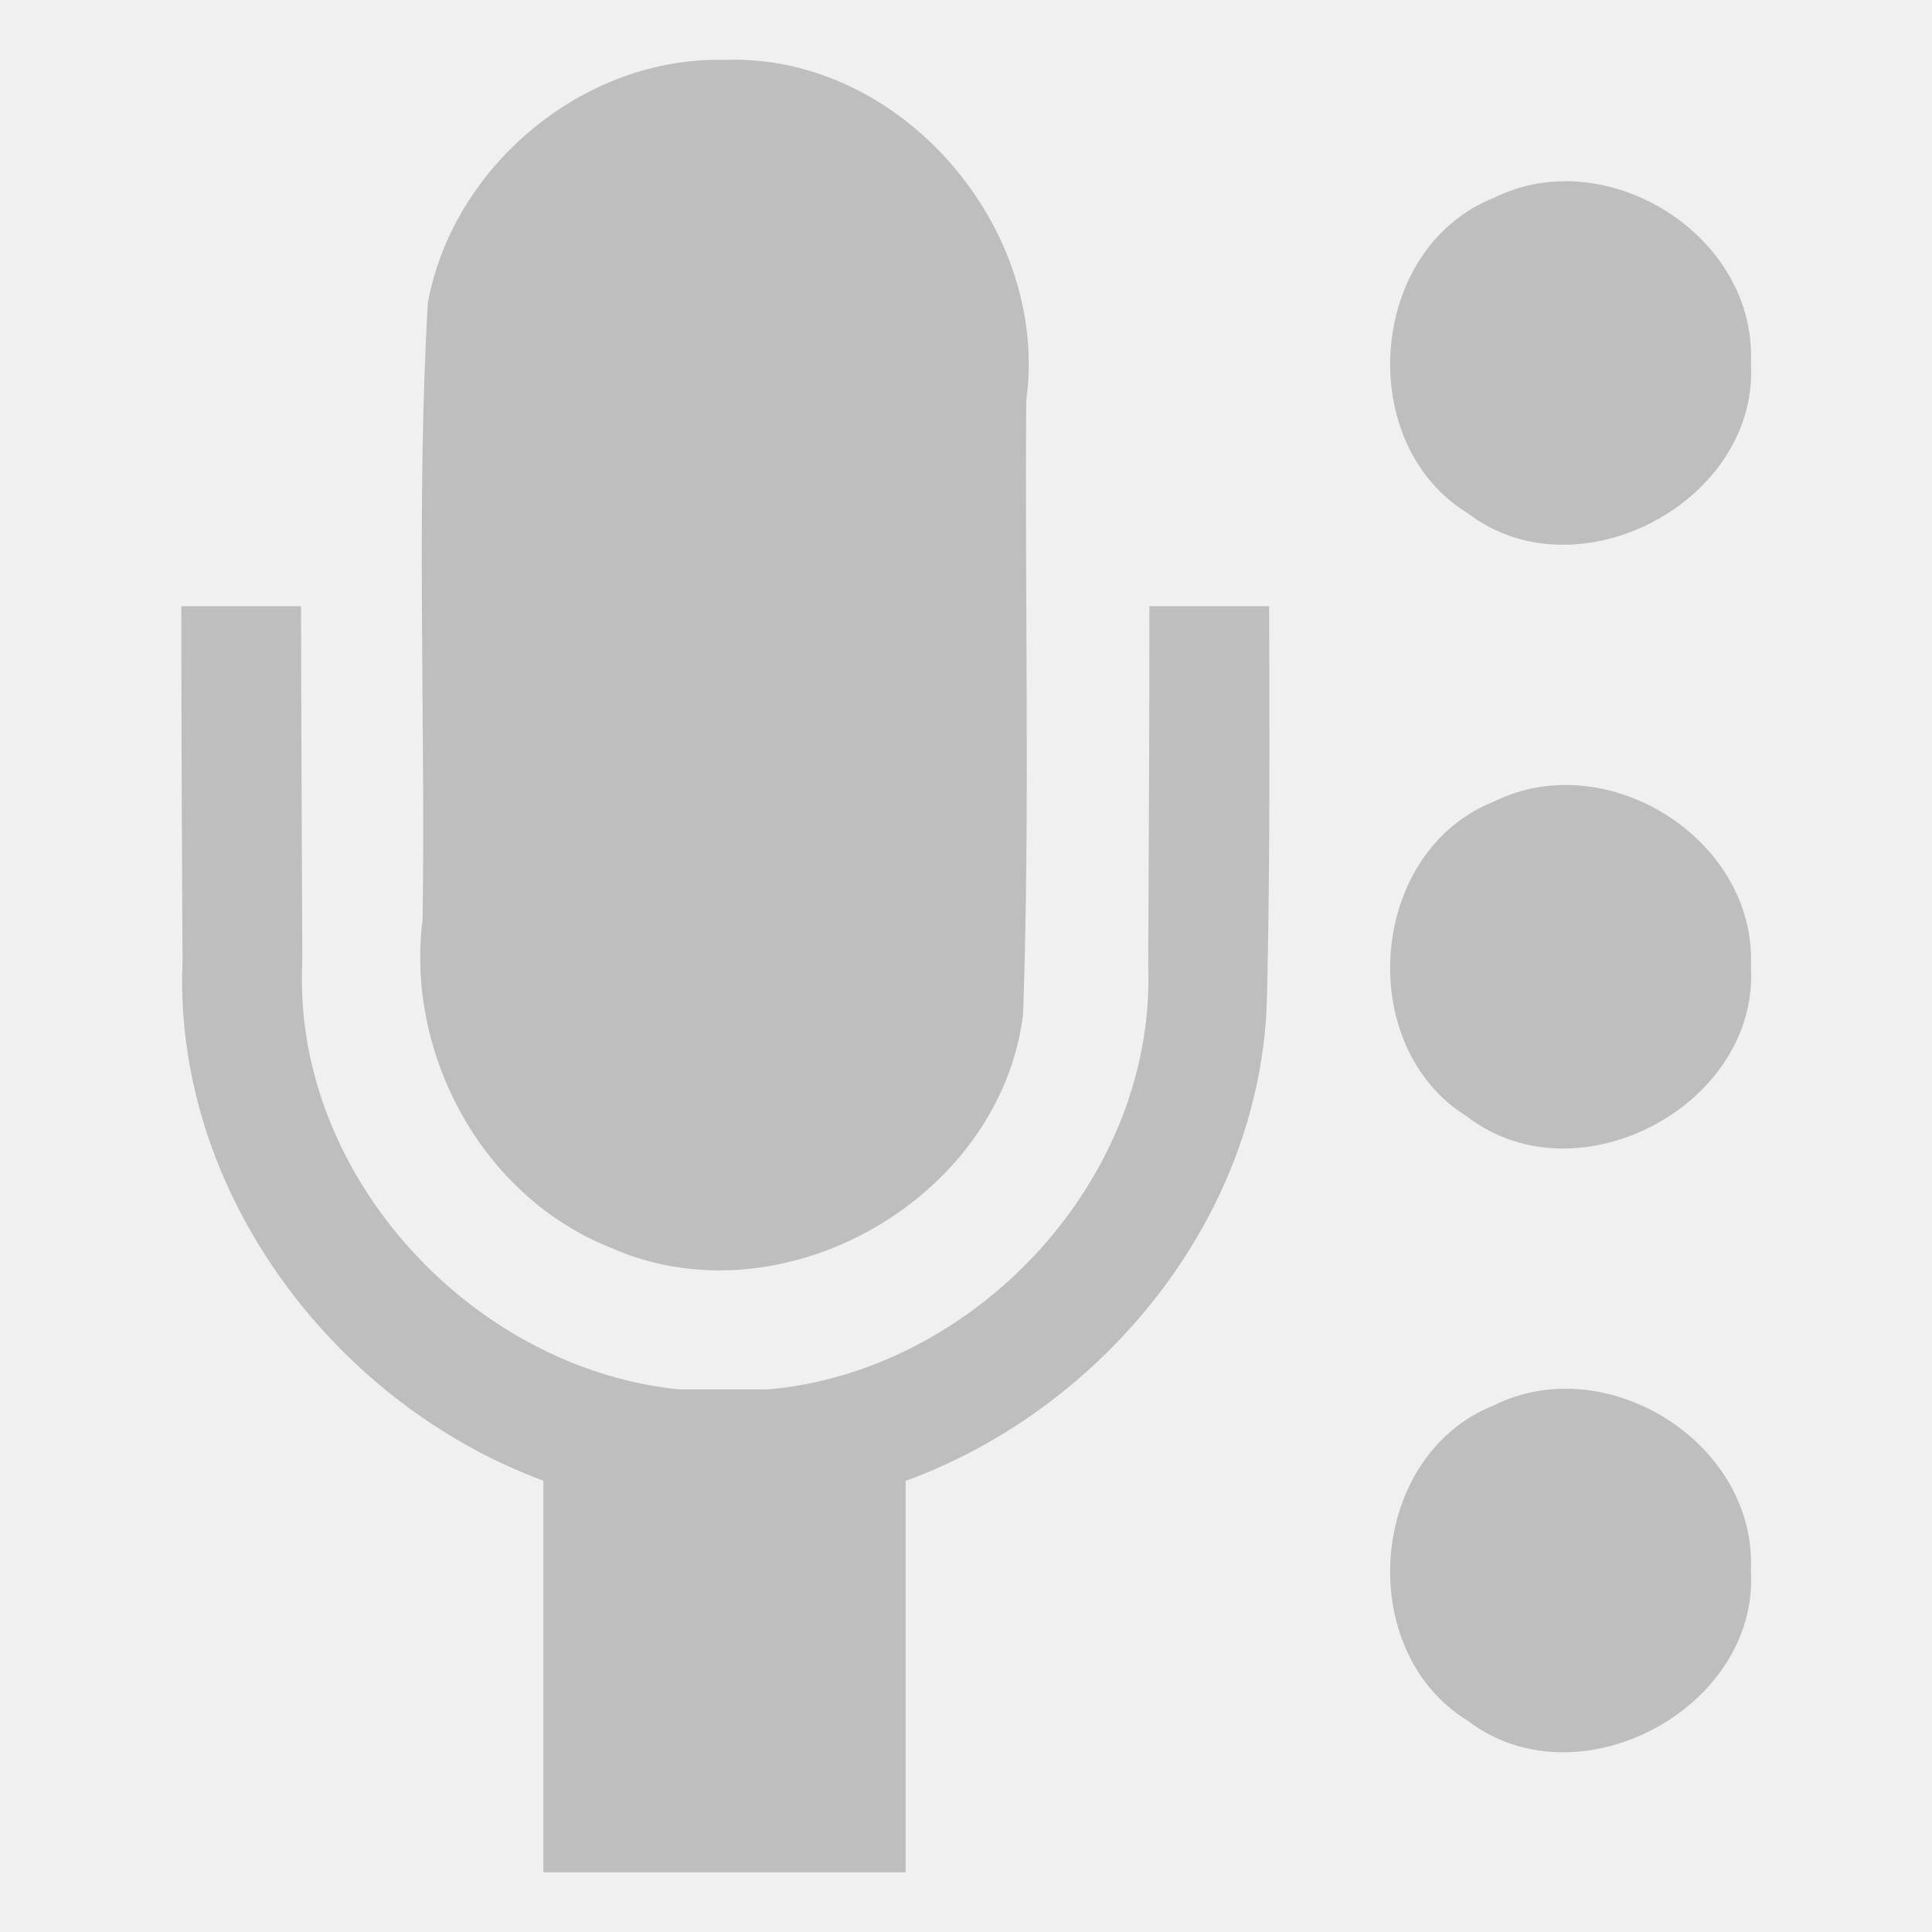
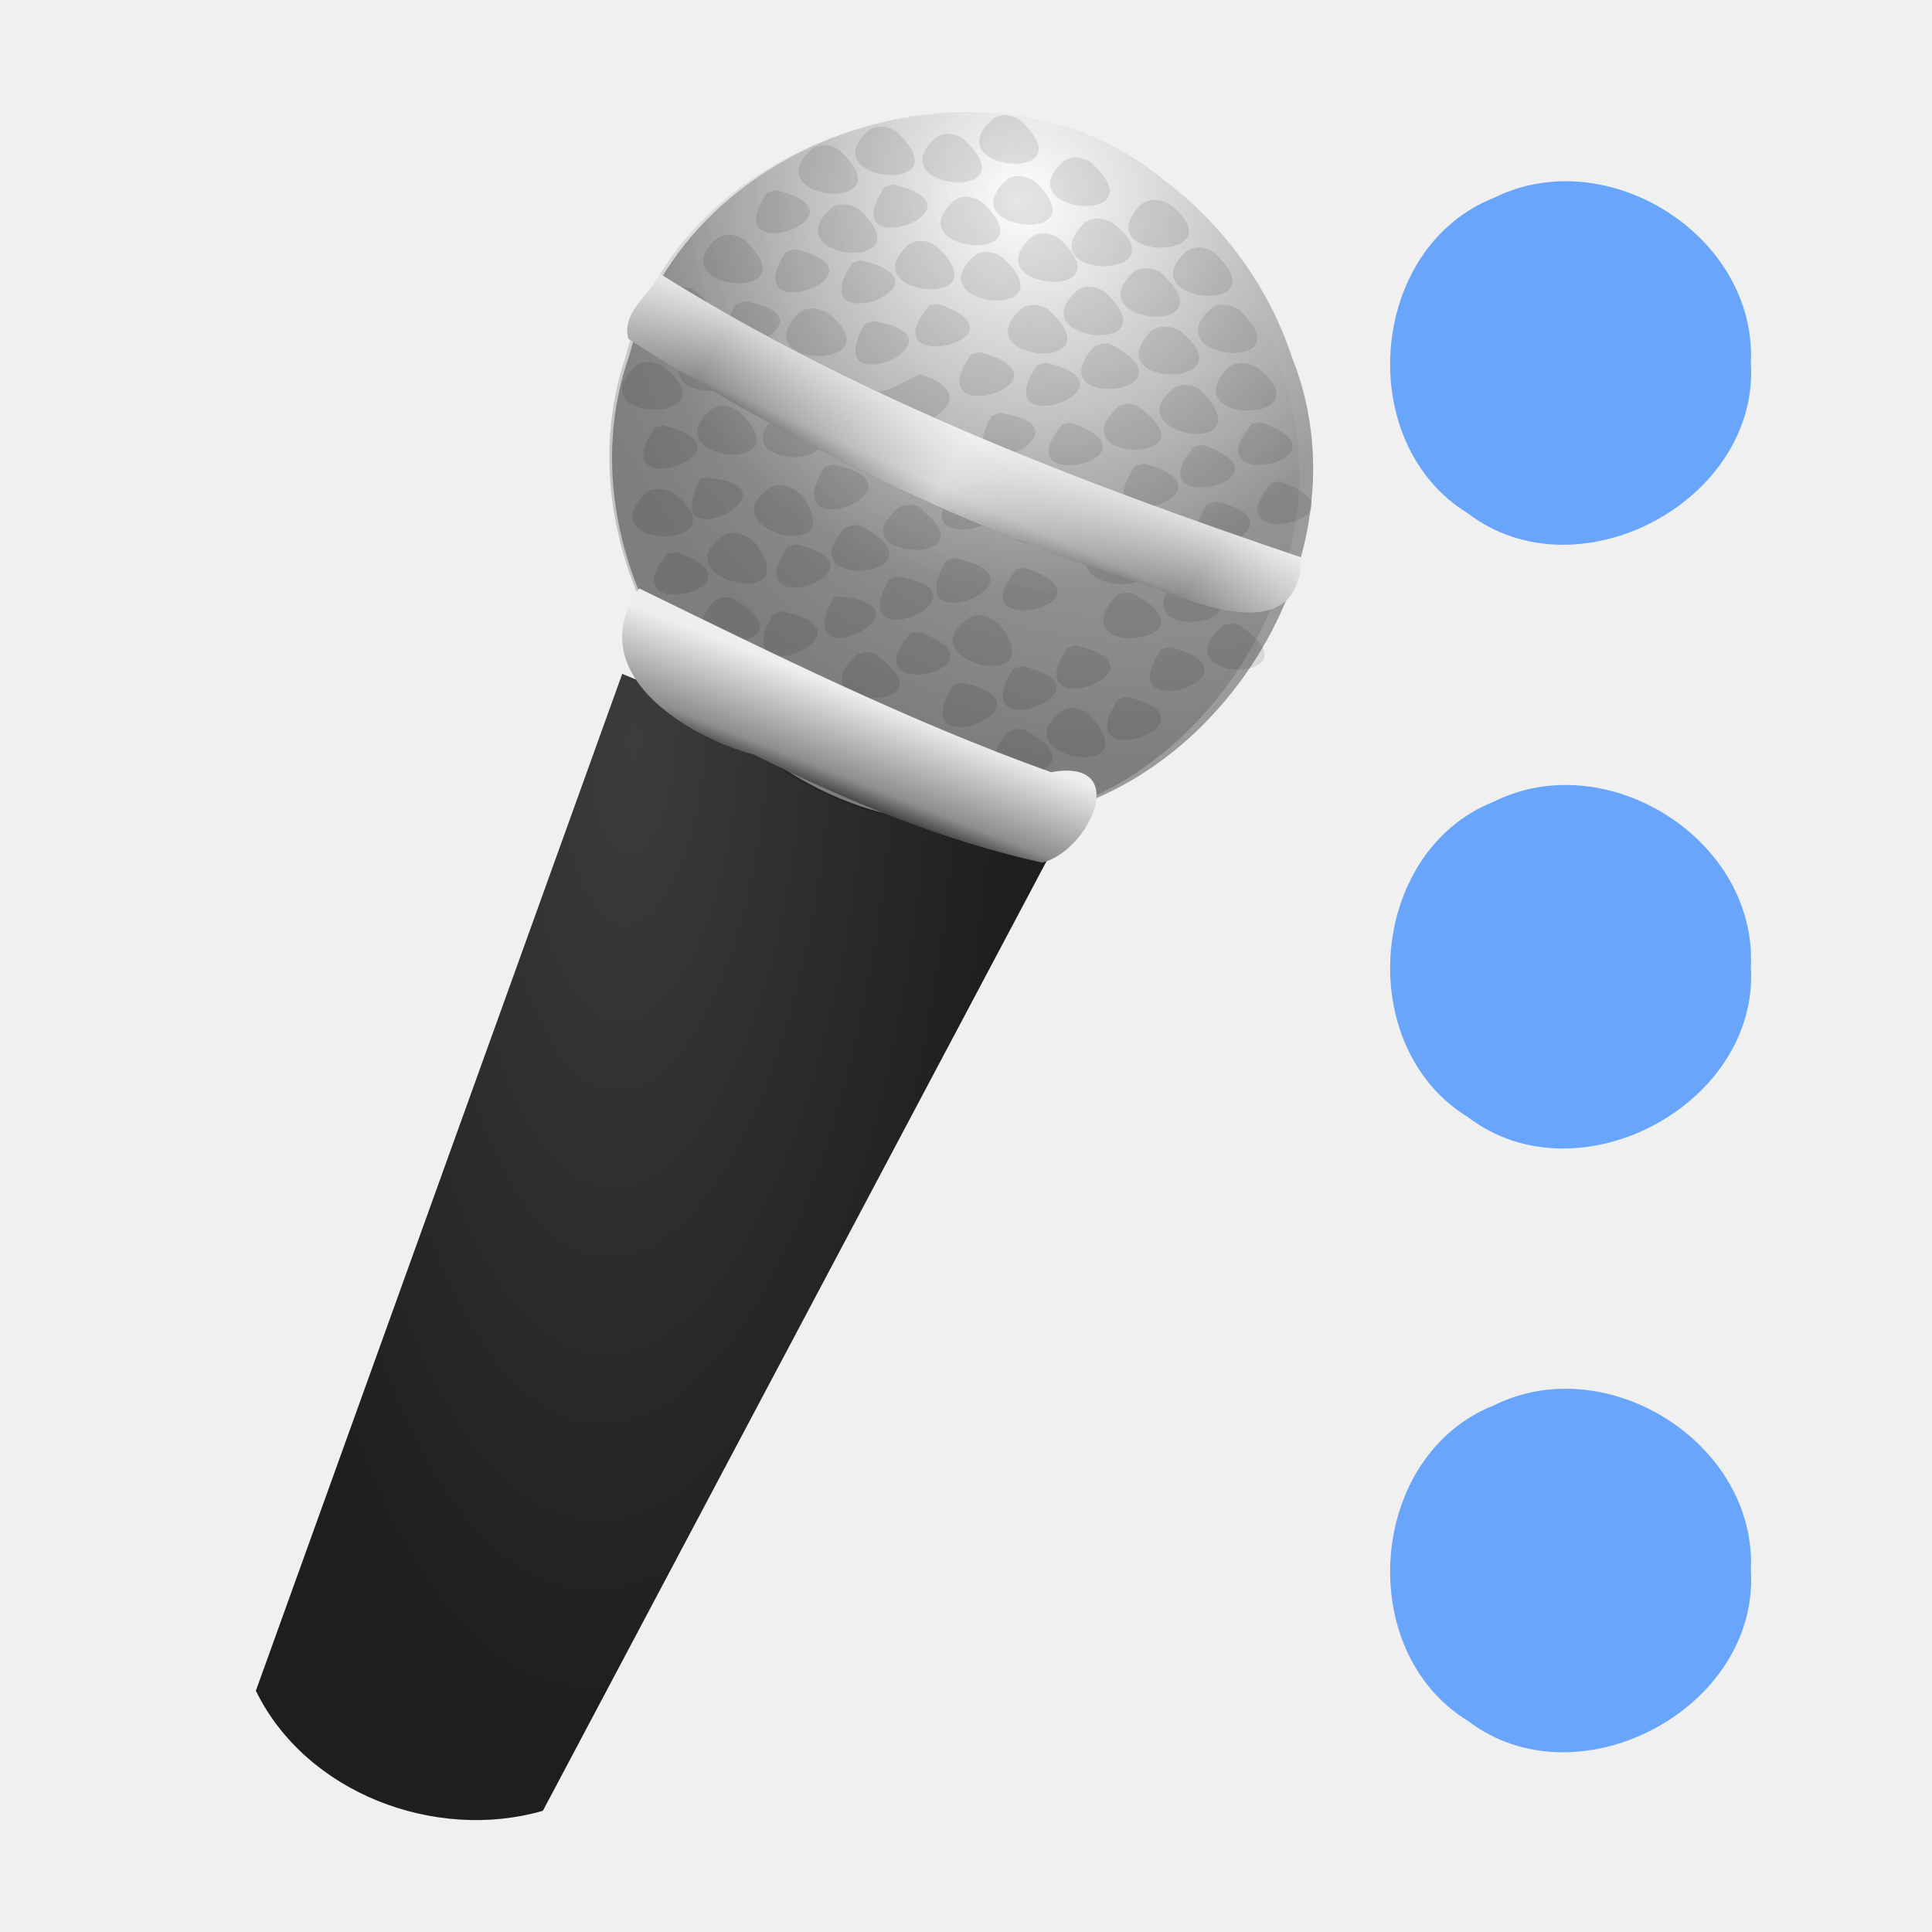
- <svg xmlns="http://www.w3.org/2000/svg" height="64" version="1.1" viewBox="0 0 16 16" width="64">
+ <svg xmlns="http://www.w3.org/2000/svg" xmlns:xlink="http://www.w3.org/1999/xlink" height="64" version="1.1" viewBox="0 0 16 16" width="64">
  <defs>
-     <clipPath id="a">
-       <rect color="#bebebe" fill="none" height="11" stroke="#fff" stroke-linecap="round" stroke-linejoin="round" stroke-width="2" width="14" x="21" y="281" />
-     </clipPath>
+     <radialGradient cx="22.68" cy="15.931" gradientTransform="matrix(-.0289 .47416 -.18093 -.017542 8.7897 -4.3372)" gradientUnits="userSpaceOnUse" id="d" r="17.407">
+       <stop offset="0" stop-color="#3c3c3c" />
+       <stop offset="1" stop-color="#1e1e1e" />
+     </radialGradient>
+     <radialGradient cx="37.972" cy="11.218" gradientTransform="matrix(.30155 -.09858 .10151 .30895 -4.1516 1.9317)" gradientUnits="userSpaceOnUse" id="b" r="10.024">
+       <stop offset="0" stop-color="#fff" />
+       <stop offset="1" stop-color="#9b9b9b" />
+     </radialGradient>
+     <radialGradient cx="31.002" cy="20.938" gradientTransform="matrix(5.0082 -1.6373 1.7127 5.2128 -181.81 -57.012)" gradientUnits="userSpaceOnUse" id="c" r="0.914">
+       <stop offset="0" stop-color="#fff" stop-opacity="0" />
+       <stop offset="0.771" stop-opacity="0.498" />
+       <stop offset="1" />
+     </radialGradient>
+     <linearGradient gradientTransform="matrix(.2727 -.08915 .091799 .2794 -2.919 1.9073)" gradientUnits="userSpaceOnUse" id="e" x1="32.303" x2="34.59" xlink:href="#a" y1="18.646" y2="16.081" />
+     <linearGradient id="a">
+       <stop offset="0" stop-color="#1e1e1e" />
+       <stop offset="0.266" stop-color="#8d8d8d" />
+       <stop offset="1" stop-color="#eee" />
+     </linearGradient>
+     <linearGradient gradientTransform="matrix(.2727 -.08915 .091799 .2794 -2.919 1.9073)" gradientUnits="userSpaceOnUse" id="f" spreadMethod="reflect" x1="34.204" x2="39" y1="17.334" y2="23.119">
+       <stop offset="0" stop-color="#fff" />
+       <stop offset="1" stop-color="#fff" stop-opacity="0" />
+     </linearGradient>
+     <linearGradient gradientTransform="matrix(.29718 -.10346 .10605 .30463 -3.8469 1.5544)" gradientUnits="userSpaceOnUse" id="g" x1="26.546" x2="28.415" xlink:href="#a" y1="25.605" y2="23.377" />
  </defs>
-   <path color="#bebebe" d="m6 0.496c1.457-0.055 2.696 1.39 2.499 2.819-0.013 1.694 0.032 3.39-0.026 5.083-0.188 1.537-2.006 2.568-3.422 1.932-1.056-0.421-1.694-1.601-1.551-2.717 0.024-1.701-0.054-3.407 0.043-5.104 0.208-1.137 1.295-2.042 2.456-2.013z" fill="#bebebe" />
-   <path clip-path="url(#a)" color="#bebebe" d="m27.969 273.62c-2.367-0.063-4.556 2.044-4.519 4.426-0.021 1.965-0.015 3.931-4e-3 5.896-0.102 2.413 2.087 4.599 4.489 4.556 2.325 0.067 4.505-1.938 4.547-4.281 0.041-1.782 3e-3 -3.566 0.019-5.349 0.033-1.047-0.051-2.146-0.644-3.046-0.807-1.332-2.317-2.236-3.889-2.203zm0 1c1.898-0.064 3.638 1.684 3.521 3.589 0.019 1.924 0.012 3.848 2e-3 5.771 0.067 1.863-1.612 3.534-3.465 3.519-1.905 0.085-3.678-1.64-3.583-3.556-7e-3 -2.072-0.026-4.145 0.012-6.216 0.174-1.725 1.772-3.156 3.511-3.107z" fill="#bebebe" transform="matrix(.99397 0 0 1 -21.793 -275.98)" />
-   <path color="#bebebe" d="m4.5 11.506h3v4h-3v-4z" fill="#bebebe" />
-   <path d="m14.5 3.006c0.07 1.143-1.433 1.942-2.344 1.245-0.948-0.58-0.826-2.201 0.217-2.613 0.934-0.464 2.177 0.314 2.127 1.368zm0 5c0.07 1.143-1.433 1.942-2.344 1.245-0.948-0.58-0.826-2.201 0.217-2.613 0.934-0.464 2.177 0.314 2.127 1.368zm0 5c0.07 1.143-1.433 1.942-2.344 1.245-0.948-0.58-0.826-2.201 0.217-2.613 0.934-0.464 2.177 0.314 2.127 1.368z" fill="#bebebe" stroke-width="1.5" />
+   <path d="m14.5 3.006c0.07 1.143-1.433 1.942-2.344 1.245-0.948-0.58-0.826-2.201 0.217-2.613 0.934-0.464 2.177 0.314 2.127 1.368zm0 5c0.07 1.143-1.433 1.942-2.344 1.245-0.948-0.58-0.826-2.201 0.217-2.613 0.934-0.464 2.177 0.314 2.127 1.368zm0 5c0.07 1.143-1.433 1.942-2.344 1.245-0.948-0.58-0.826-2.201 0.217-2.613 0.934-0.464 2.177 0.314 2.127 1.368z" fill="#69a5fa" stroke-width="1.5" />
+   <path d="m5.153 5.581c-1.011 2.807-2.023 5.614-3.034 8.421 0.414 0.849 1.487 1.252 2.377 0.994 1.405-2.649 2.81-5.298 4.215-7.947-1.186-0.489-2.372-0.979-3.557-1.468z" fill="url(#d)" fill-rule="evenodd" stroke-width="0.293" />
+   <path d="m10.704 2.971c0.697 1.755-0.839 3.958-2.743 3.84-1.881 0.021-3.374-2.108-2.747-3.875 0.46-1.813 2.98-2.648 4.423-1.447 0.494 0.371 0.877 0.893 1.066 1.482z" fill="url(#b)" stroke-width="0.293" />
+   <path d="m6.729 1.23c-0.5 0.436 0.807 0.553 0.222 0.013-0.064-0.043-0.155-0.058-0.222-0.013zm0.471-0.154c-0.5 0.436 0.807 0.553 0.222 0.013-0.064-0.043-0.155-0.058-0.222-0.013zm-0.848 0.519c-0.445 0.663 0.922 0.177 0.069-0.021-0.023 0.007-0.046 0.014-0.069 0.021zm1.403-0.459c-0.5 0.436 0.807 0.553 0.223 0.013-0.064-0.043-0.155-0.058-0.223-0.013zm0.471-0.154c-0.5 0.436 0.807 0.553 0.222 0.013-0.064-0.043-0.155-0.058-0.222-0.013zm-2.286 0.99c-0.5 0.436 0.807 0.553 0.222 0.013-0.064-0.043-0.155-0.058-0.222-0.013zm1.386-0.424c-0.445 0.663 0.922 0.177 0.069-0.021-0.023 0.007-0.046 0.014-0.069 0.021zm-0.436 0.171c-0.5 0.436 0.807 0.553 0.222 0.013-0.064-0.043-0.155-0.058-0.222-0.013zm-1.345 0.682c-0.5 0.436 0.807 0.553 0.222 0.013-0.064-0.043-0.155-0.058-0.222-0.013zm0.967-0.317c-0.445 0.663 0.922 0.177 0.069-0.021-0.023 0.007-0.046 0.014-0.069 0.021zm1.83-0.598c-0.5 0.436 0.807 0.553 0.222 0.013-0.064-0.043-0.155-0.058-0.222-0.013zm0.471-0.154c-0.5 0.436 0.807 0.553 0.222 0.013-0.064-0.043-0.155-0.058-0.222-0.013zm-0.906 0.325c-0.5 0.436 0.807 0.553 0.223 0.013-0.064-0.043-0.155-0.058-0.223-0.013zm-0.848 0.519c-0.445 0.663 0.922 0.177 0.069-0.021-0.023 0.007-0.046 0.014-0.069 0.021zm-0.967 0.346c-0.395 0.695 0.931 0.111 0.07-0.027-0.023 9e-3 -0.046 0.018-0.07 0.027zm1.437-0.5c-0.5 0.436 0.807 0.553 0.222 0.013-0.064-0.043-0.155-0.058-0.222-0.013zm-2.277 1.016c-0.456 0.475 0.816 0.469 0.254 0.006-0.072-0.052-0.182-0.067-0.254-0.006zm0.471-0.154c-0.457 0.475 0.816 0.469 0.254 0.006-0.072-0.052-0.182-0.067-0.254-0.006zm0.889-0.29c-0.456 0.475 0.816 0.469 0.254 0.006-0.072-0.052-0.182-0.067-0.254-0.006zm1.464-0.48c-0.5 0.436 0.807 0.553 0.222 0.013-0.064-0.043-0.155-0.058-0.222-0.013zm0.471-0.154c-0.5 0.436 0.807 0.553 0.223 0.013-0.064-0.043-0.155-0.058-0.223-0.013zm0.428-0.11c-0.456 0.475 0.816 0.469 0.254 0.006-0.072-0.052-0.182-0.067-0.254-0.006zm0.471-0.154c-0.457 0.475 0.816 0.469 0.254 0.006-0.072-0.052-0.182-0.067-0.254-0.006zm-2.286 0.99c-0.395 0.695 0.931 0.111 0.07-0.027-0.023 9e-3 -0.046 0.018-0.07 0.027zm0.537-0.158c-0.514 0.605 0.894 0.277 0.071-0.012-0.024 0.004-0.047 0.008-0.071 0.012zm-2.277 1.016c-0.445 0.663 0.922 0.177 0.069-0.021-0.023 0.007-0.046 0.014-0.069 0.021zm0.471-0.154c-0.5 0.436 0.807 0.553 0.222 0.013-0.064-0.043-0.155-0.058-0.222-0.013zm2.572-0.837c-0.5 0.436 0.807 0.553 0.222 0.013-0.064-0.043-0.155-0.058-0.222-0.013zm1.368-0.476c-0.5 0.436 0.807 0.553 0.222 0.013-0.064-0.043-0.155-0.058-0.222-0.013zm-0.906 0.325c-0.5 0.436 0.807 0.553 0.222 0.013-0.064-0.043-0.155-0.058-0.223-0.013zm0.471-0.154c-0.5 0.436 0.807 0.553 0.222 0.013-0.064-0.043-0.155-0.058-0.222-0.013zm-2.95 1.173c-0.546 0.491 0.866 0.486 0.13-0.009l-0.065-0.007zm0.708-0.198c-0.421 0.743 1.325 0.148 0.47-0.123-0.155 0.053-0.293 0.199-0.47 0.123zm0.889-0.29c-0.464 0.662 0.928 0.215 0.071-0.017-0.024 0.006-0.047 0.012-0.071 0.017zm-2.704 1.155c-0.456 0.475 0.816 0.469 0.254 0.006-0.072-0.052-0.182-0.067-0.254-0.006zm0.462-0.122c-0.383 0.723 0.925 0.056 0.032-0.011zm2.788-0.942c-0.445 0.663 0.922 0.177 0.069-0.021-0.023 0.007-0.046 0.014-0.069 0.021zm0.471-0.154c-0.488 0.552 0.916 0.385 0.127-0.025l-0.066 7.17e-4zm0.976-0.32c-0.5 0.436 0.807 0.553 0.222 0.013-0.064-0.043-0.155-0.058-0.223-0.013zm-0.505 0.195c-0.456 0.475 0.816 0.469 0.254 0.006-0.072-0.052-0.182-0.067-0.254-0.006zm-2.705 1.126c-0.422 0.703 0.94 0.15 0.07-0.023-0.023 0.008-0.047 0.015-0.07 0.023zm-0.439 0.162c-0.547 0.355 0.678 0.661 0.26 0.079-0.06-0.073-0.167-0.12-0.26-0.079zm1.825-0.587c-0.392 0.695 0.923 0.097 0.066-0.026-0.022 0.009-0.044 0.017-0.066 0.026zm-2.681 1.137c-0.514 0.605 0.894 0.277 0.071-0.012-0.024 0.004-0.047 0.008-0.071 0.012zm0.471-0.154c-0.547 0.355 0.678 0.661 0.26 0.079-0.06-0.073-0.167-0.12-0.26-0.079zm2.797-0.916c-0.514 0.605 0.894 0.277 0.071-0.012-0.024 0.004-0.047 0.008-0.071 0.012zm0.471-0.154c-0.546 0.491 0.866 0.486 0.13-0.009l-0.065-0.007zm0.9-0.313c-0.457 0.475 0.816 0.469 0.254 0.006-0.072-0.052-0.182-0.067-0.254-0.006zm-0.439 0.162c-0.53 0.396 0.766 0.607 0.219 0.029-0.06-0.047-0.149-0.068-0.219-0.029zm-2.277 0.987c-0.551 0.442 0.747 0.5 0.198 0.042-0.044-0.069-0.132-0.063-0.198-0.042zm-0.932 0.334c-0.445 0.663 0.922 0.177 0.069-0.021-0.023 0.007-0.046 0.014-0.069 0.021zm1.394-0.485c-0.514 0.605 0.894 0.277 0.071-0.012-0.023 0.003-0.048 0.009-0.071 0.012zm-0.923 0.331c-0.488 0.552 0.916 0.385 0.127-0.025l-0.065 6.87e-4zm-1.074 0.597c-0.488 0.552 0.916 0.385 0.127-0.025l-0.065 6.85e-4zm2.552-0.811c-0.488 0.552 0.916 0.385 0.127-0.025l-0.065 6.82e-4zm1.899-0.651c-0.514 0.605 0.894 0.277 0.071-0.012-0.024 0.004-0.047 0.008-0.071 0.012zm-0.967 0.346c-0.464 0.662 0.928 0.215 0.071-0.017-0.023 5e-3 -0.048 0.013-0.071 0.017zm0.488-0.16c-0.514 0.605 0.894 0.277 0.071-0.012-0.024 0.004-0.047 0.008-0.071 0.012zm-3.487 1.389c-0.422 0.703 0.94 0.149 0.07-0.023-0.023 0.008-0.047 0.015-0.07 0.023zm0.497-0.134c-0.383 0.723 0.925 0.056 0.032-0.011zm0.462-0.151c-0.395 0.695 0.931 0.111 0.07-0.027-0.023 9e-3 -0.046 0.018-0.07 0.027zm0.471-0.154c-0.415 0.7 0.939 0.147 0.071-0.024-0.024 8e-3 -0.047 0.016-0.071 0.024zm1.276-0.182c-0.5 0.436 0.807 0.553 0.222 0.013-0.064-0.043-0.155-0.058-0.222-0.013zm-0.69 0.25c-0.514 0.605 0.894 0.277 0.071-0.012-0.023 4e-3 -0.047 0.008-0.071 0.012zm1.579-0.54c-0.445 0.663 0.922 0.177 0.069-0.021-0.023 0.007-0.046 0.014-0.069 0.021zm0.531-0.175c-0.514 0.605 0.894 0.277 0.071-0.012-0.024 0.004-0.047 0.008-0.071 0.012zm-2.993 1.246c-0.514 0.605 0.894 0.277 0.071-0.012-0.024 0.004-0.047 0.008-0.071 0.012zm-0.436 0.171c-0.546 0.491 0.866 0.486 0.13-0.009l-0.065-0.007zm0.932-0.305c-0.547 0.355 0.678 0.661 0.26 0.079-0.06-0.073-0.167-0.12-0.26-0.079zm1.21-0.178c-0.488 0.552 0.916 0.385 0.127-0.025l-0.065 6.66e-4zm0.497-0.134c-0.488 0.552 0.916 0.385 0.127-0.025l-0.065 6.66e-4zm0.462-0.151c-0.5 0.436 0.807 0.553 0.222 0.013-0.064-0.043-0.155-0.058-0.222-0.013zm-2.312 1.028c-0.422 0.703 0.94 0.149 0.07-0.023-0.023 0.008-0.047 0.015-0.07 0.023zm0.95-0.311c-0.445 0.663 0.922 0.177 0.069-0.021-0.023 0.007-0.046 0.014-0.069 0.021zm-0.453 0.177c-0.422 0.681 0.928 0.148 0.07-0.024-0.023 8e-3 -0.047 0.016-0.07 0.024zm1.738-0.362c-0.546 0.491 0.866 0.486 0.13-0.009l-0.065-0.007zm-0.505 0.195c-0.464 0.662 0.928 0.215 0.071-0.017-0.024 0.006-0.047 0.012-0.071 0.017zm-0.822 0.51c-0.53 0.396 0.766 0.607 0.219 0.029-0.06-0.047-0.149-0.068-0.219-0.029zm-0.453 0.177c-0.488 0.552 0.916 0.385 0.127-0.025l-0.065 7.01e-4zm0.916-0.27c-0.445 0.663 0.922 0.177 0.069-0.021-0.023 0.007-0.046 0.014-0.069 0.021z" opacity="0.1" stroke-width="0.293" />
+   <path d="m10.585 3.003c0.696 1.725-0.788 3.936-2.679 3.813-1.871 5.86e-4 -3.322-2.116-2.722-3.871 0.424-1.767 2.857-2.612 4.28-1.474 0.518 0.38 0.926 0.918 1.121 1.533z" fill="url(#c)" opacity="0.191" stroke-width="0.293" />
+   <path d="m5.466 2.268c1.648 1.033 3.478 1.727 5.312 2.349-0.028 0.882-1.138 0.232-1.623 0.119-1.392-0.472-2.717-1.134-3.951-1.93-0.059-0.225 0.179-0.36 0.262-0.538z" fill="url(#e)" fill-rule="evenodd" stroke-width="0.293" />
+   <path d="m5.466 2.268c1.648 1.033 3.478 1.727 5.312 2.349-0.028 0.882-1.138 0.232-1.623 0.119-1.392-0.472-2.717-1.134-3.951-1.93-0.059-0.225 0.179-0.36 0.262-0.538z" fill="url(#f)" fill-rule="evenodd" opacity="0.674" stroke-width="0.293" />
+   <path d="m8.63 7.144c0.393-0.096 0.745-0.87 0.074-0.749-1.173-0.42-2.291-0.976-3.41-1.522-0.482 0.686 0.374 1.221 0.949 1.377 0.762 0.379 1.554 0.709 2.387 0.894z" fill="url(#g)" fill-rule="evenodd" stroke-width="0.293" />
</svg>
